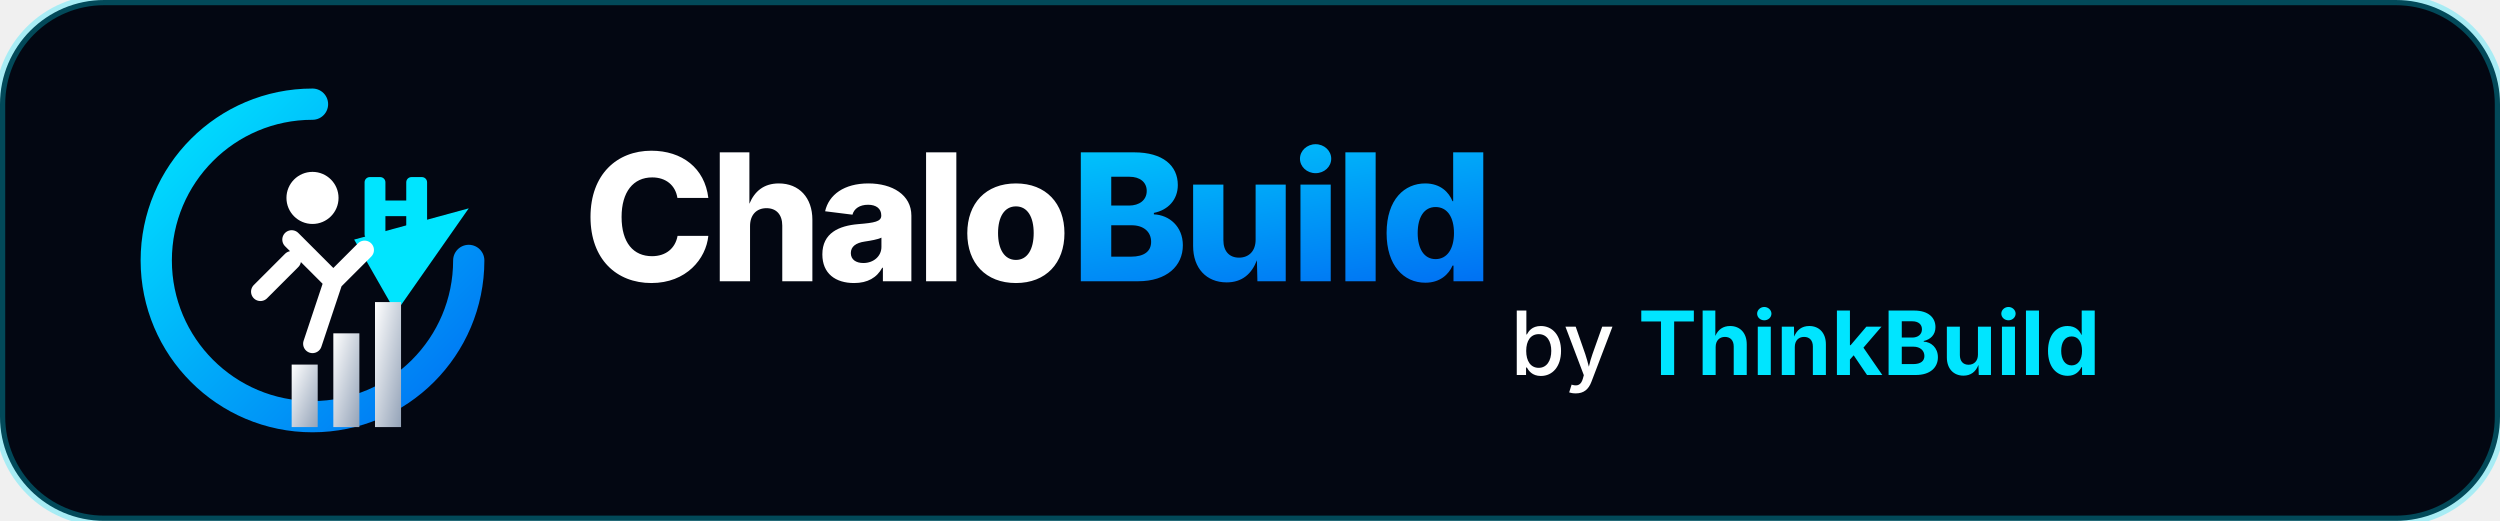
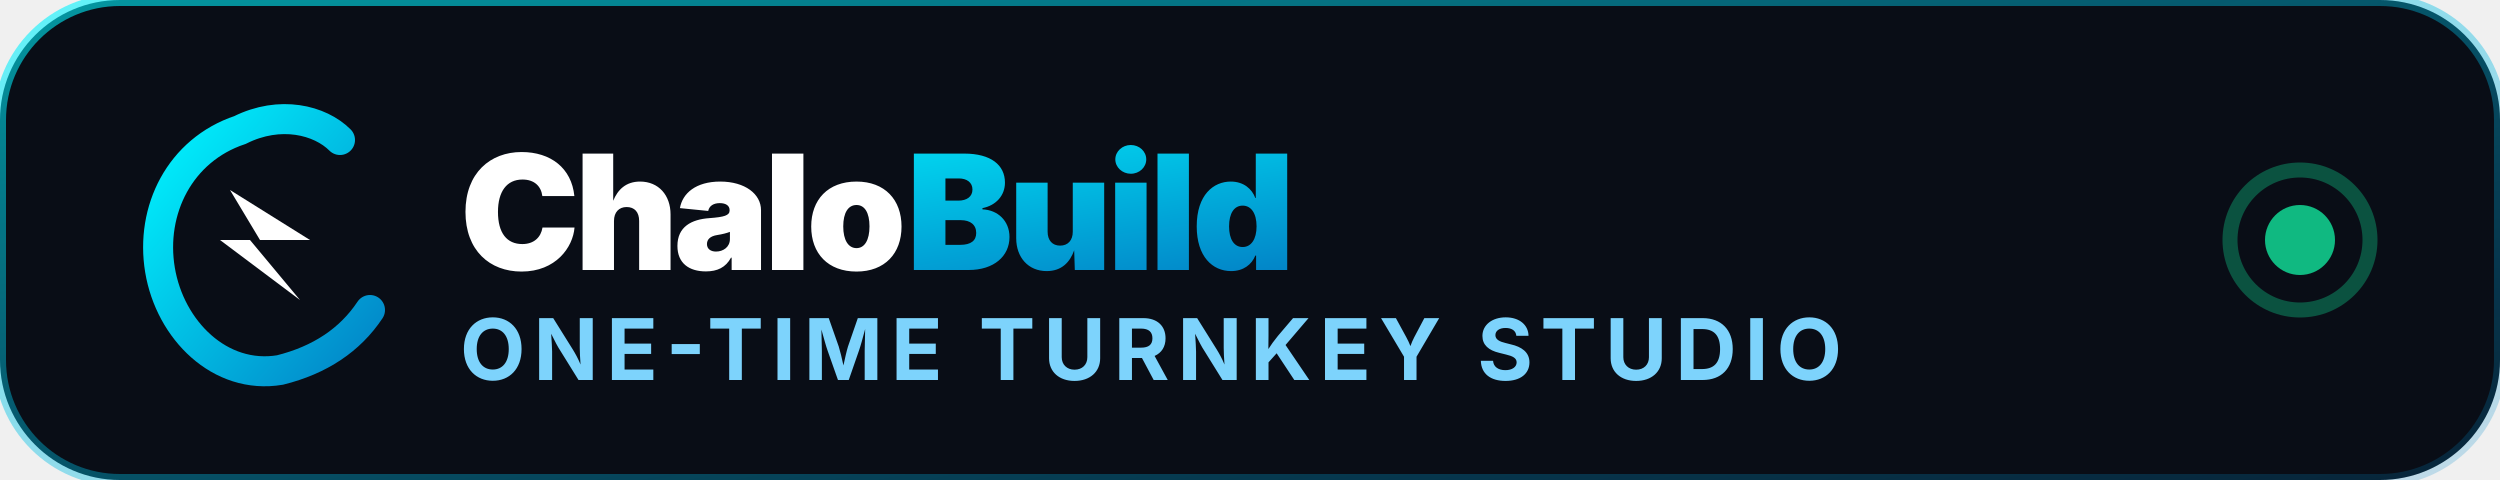
- <svg xmlns="http://www.w3.org/2000/svg" viewBox="0 0 240 50" fill="none">
+ <svg xmlns="http://www.w3.org/2000/svg" viewBox="0 0 250 48" fill="none">
  <defs>
-     <linearGradient id="cyanGrad" x1="0%" y1="0%" x2="100%" y2="100%">
-       <stop offset="0%" stop-color="#00E5FF" />
-       <stop offset="100%" stop-color="#0070F3" />
+     <linearGradient id="badgeGrad" x1="0%" y1="0%" x2="100%" y2="100%">
+       <stop offset="0%" stop-color="#00F5FF" />
+       <stop offset="100%" stop-color="#0284C7" />
    </linearGradient>
-     <linearGradient id="silverGrad" x1="0%" y1="0%" x2="100%" y2="100%">
-       <stop offset="0%" stop-color="#FFFFFF" />
-       <stop offset="100%" stop-color="#94A3B8" />
+     <linearGradient id="borderGrad" x1="0%" y1="0%" x2="100%" y2="100%">
+       <stop offset="0%" stop-color="#00F5FF" stop-opacity="0.6" />
+       <stop offset="100%" stop-color="#0284C7" stop-opacity="0.2" />
    </linearGradient>
  </defs>
-   <rect width="240" height="50" rx="10" fill="#030712" stroke="#00E5FF" stroke-opacity="0.3" stroke-width="1" />
-   <g transform="translate(10, 5)">
-     <path d="M 20 5 A 15 15 0 1 0 35 20" stroke="url(#cyanGrad)" stroke-width="3" stroke-linecap="round" fill="none" />
-     <path d="M 28 25 L 35 15 L 24 18" fill="#00E5FF" />
-     <circle cx="20" cy="14" r="2.5" fill="#FFFFFF" />
-     <path d="M 18 18 L 22 22 L 20 28 M 22 22 L 25 19 M 18 20 L 15 23" stroke="#FFFFFF" stroke-width="1.8" stroke-linecap="round" stroke-linejoin="round" />
-     <rect x="25" y="12" width="2" height="6" rx="0.5" fill="#00E5FF" />
-     <rect x="29" y="12" width="2" height="6" rx="0.5" fill="#00E5FF" />
-     <line x1="26" y1="15" x2="30" y2="15" stroke="#00E5FF" stroke-width="1.5" />
-     <rect x="18" y="30" width="2.5" height="6" fill="url(#silverGrad)" />
-     <rect x="22" y="27" width="2.5" height="9" fill="url(#silverGrad)" />
-     <rect x="26" y="24" width="2.5" height="12" fill="url(#silverGrad)" />
+   <rect width="250" height="48" rx="12" fill="#090D16" stroke="url(#borderGrad)" stroke-width="1.2" />
+   <g transform="translate(10, 8)">
+     <path d="M 24 6 C 22 4 18 3 14 5 C 8 7 5 13 6 19 C 7 25 12 30 18 29 C 22 28 25 26 27 23" stroke="url(#badgeGrad)" stroke-width="3" stroke-linecap="round" fill="none" />
+     <path d="M 13 11 L 21 16 L 15 16 L 20 22 L 12 16 L 16 16 Z" fill="#FFFFFF" />
  </g>
-   <text x="56" y="27" fill="#FFFFFF" font-family="system-ui, -apple-system, sans-serif" font-size="17" font-weight="800" letter-spacing="-0.5">Chalo<tspan fill="url(#cyanGrad)">Build</tspan>
+   <text x="46" y="27" fill="#FFFFFF" font-family="system-ui, -apple-system, sans-serif" font-size="16" font-weight="900" letter-spacing="-0.5">
+     Chalo<tspan fill="url(#badgeGrad)">Build</tspan>
  </text>
-   <line x1="56" y1="33" x2="140" y2="33" stroke="url(#silverGrad)" stroke-width="1" stroke-opacity="0.8" />
-   <text x="145" y="36" fill="#FFFFFF" font-family="system-ui, -apple-system, sans-serif" font-size="8.5" font-weight="500">by <tspan fill="#00E5FF" font-weight="700">ThinkBuild</tspan>
+   <text x="46" y="38" fill="#7DD3FC" font-family="system-ui, -apple-system, sans-serif" font-size="8.5" font-weight="700" letter-spacing="0.8">
+     ONE-TIME TURNKEY STUDIO
  </text>
+   <circle cx="230" cy="24" r="3.5" fill="#10B981" />
+   <circle cx="230" cy="24" r="7" stroke="#10B981" stroke-opacity="0.4" stroke-width="1.5" />
</svg>
